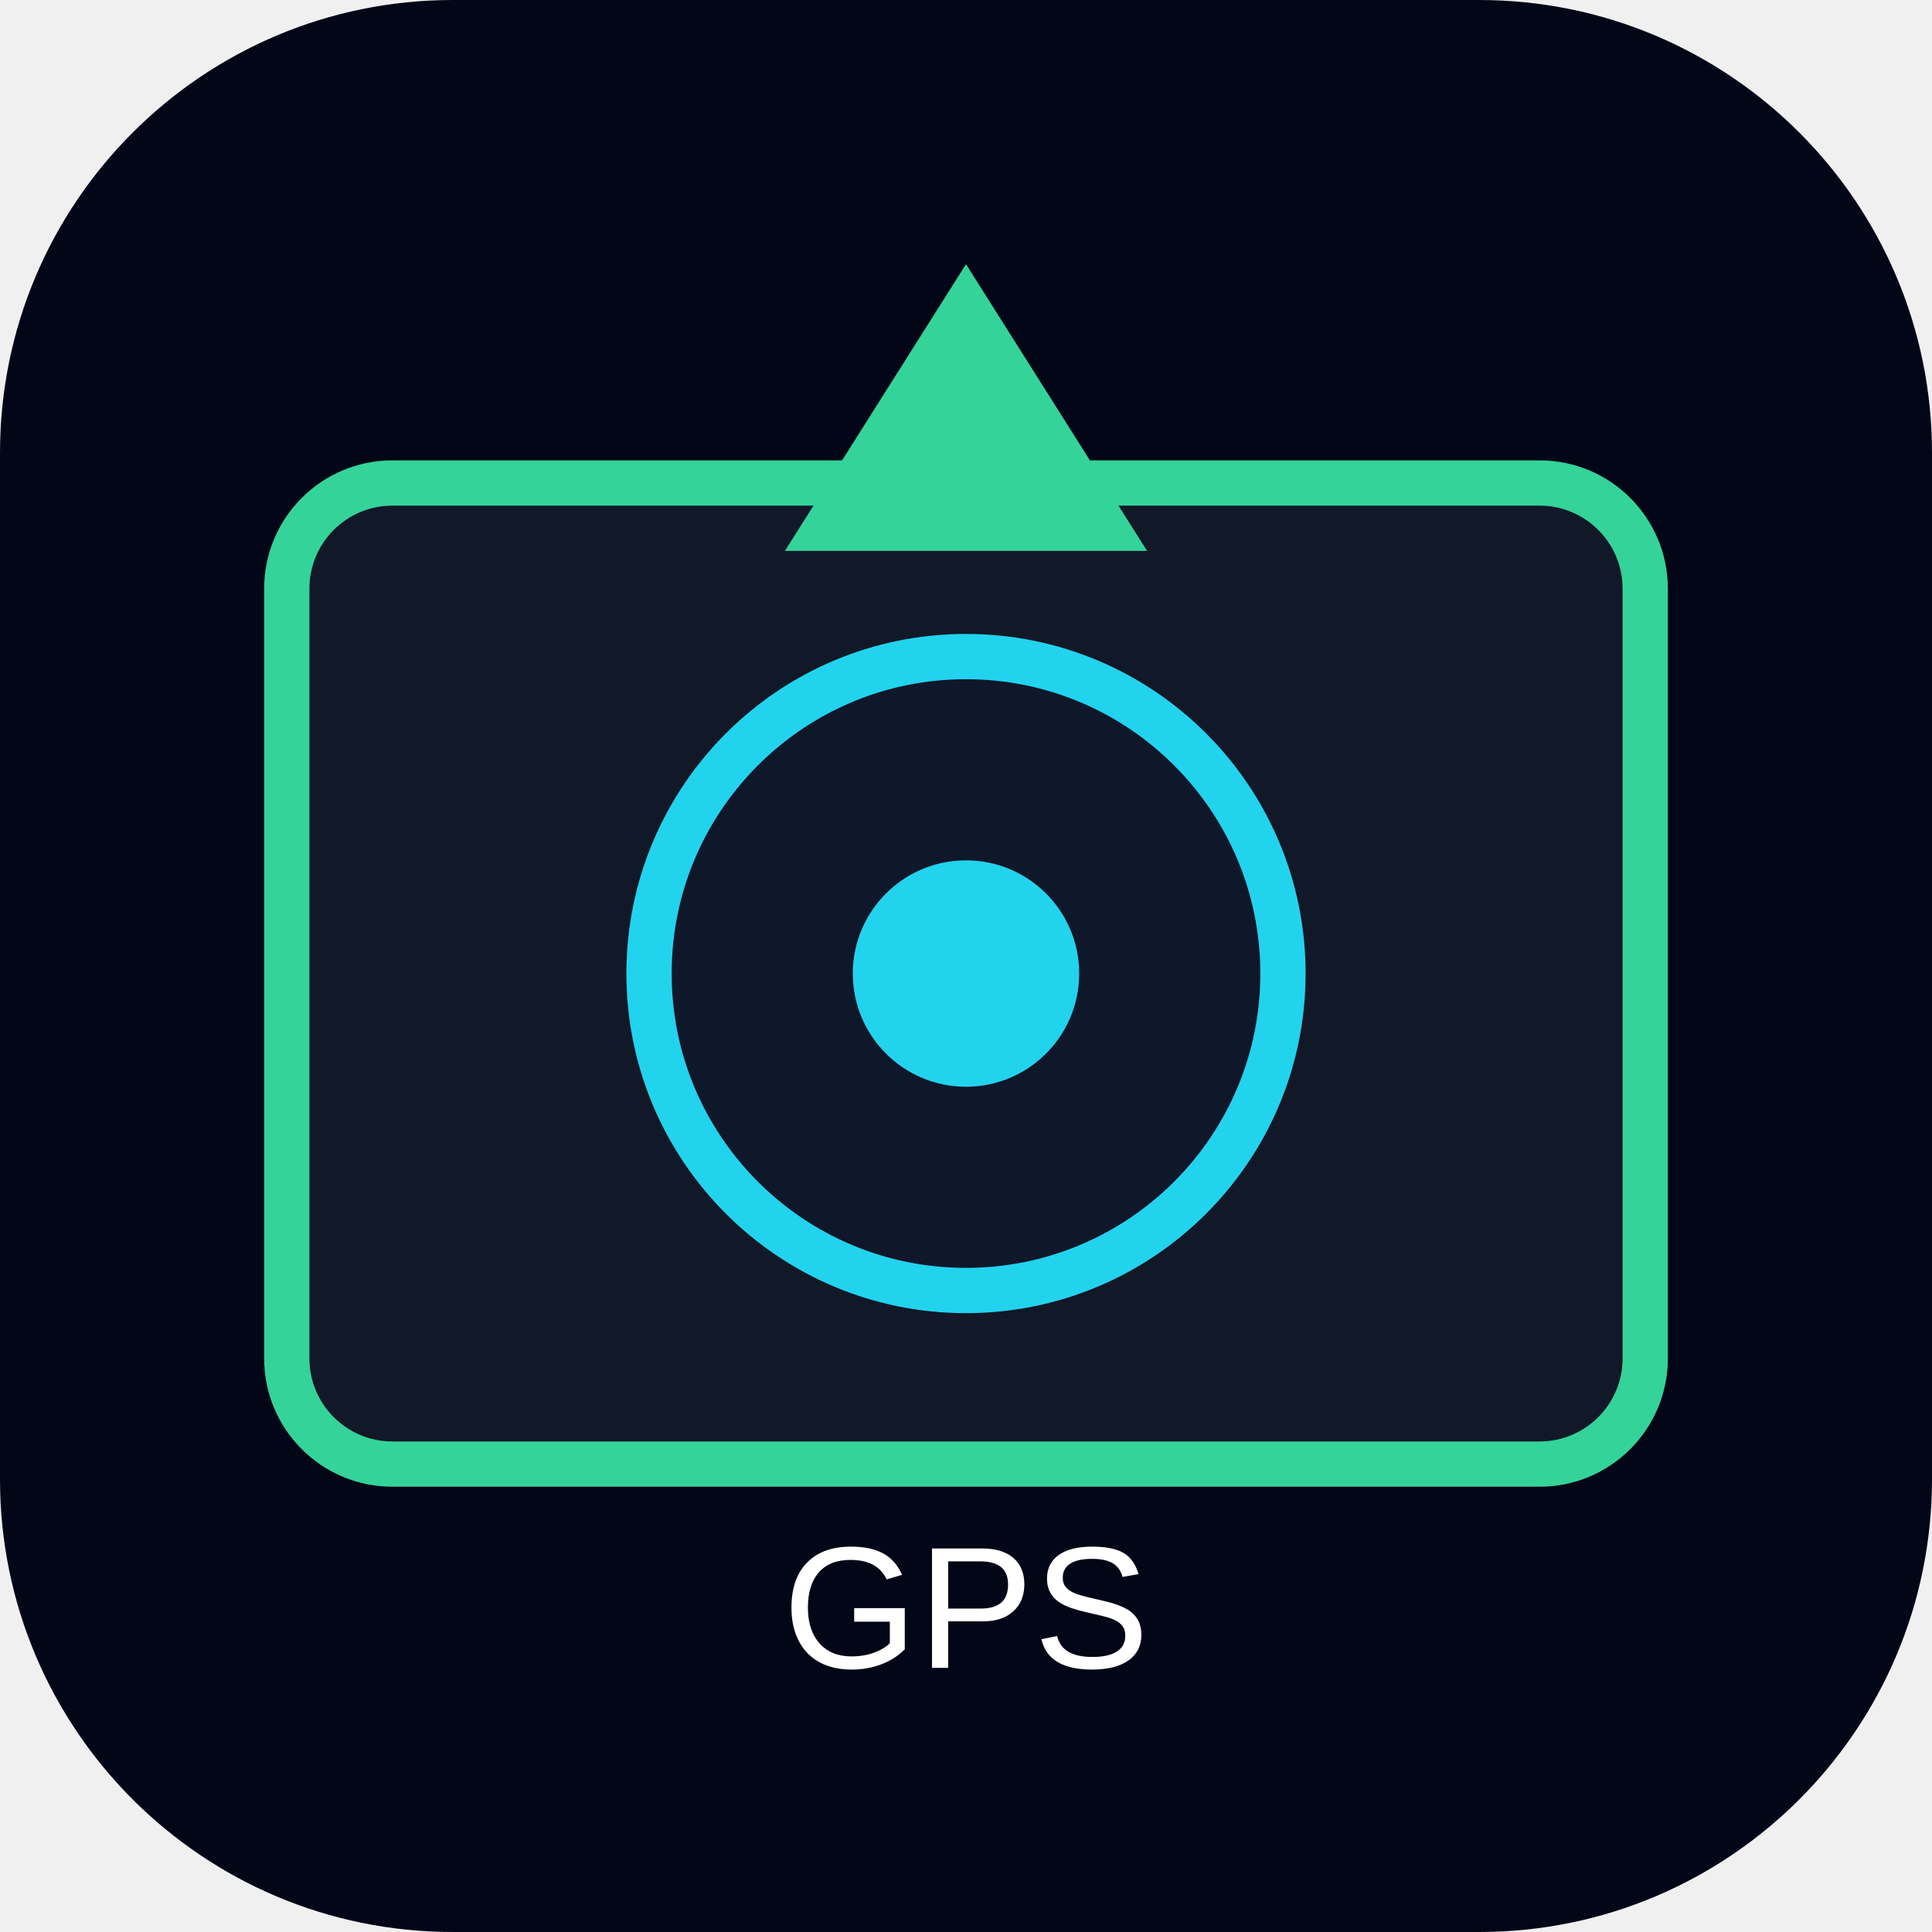
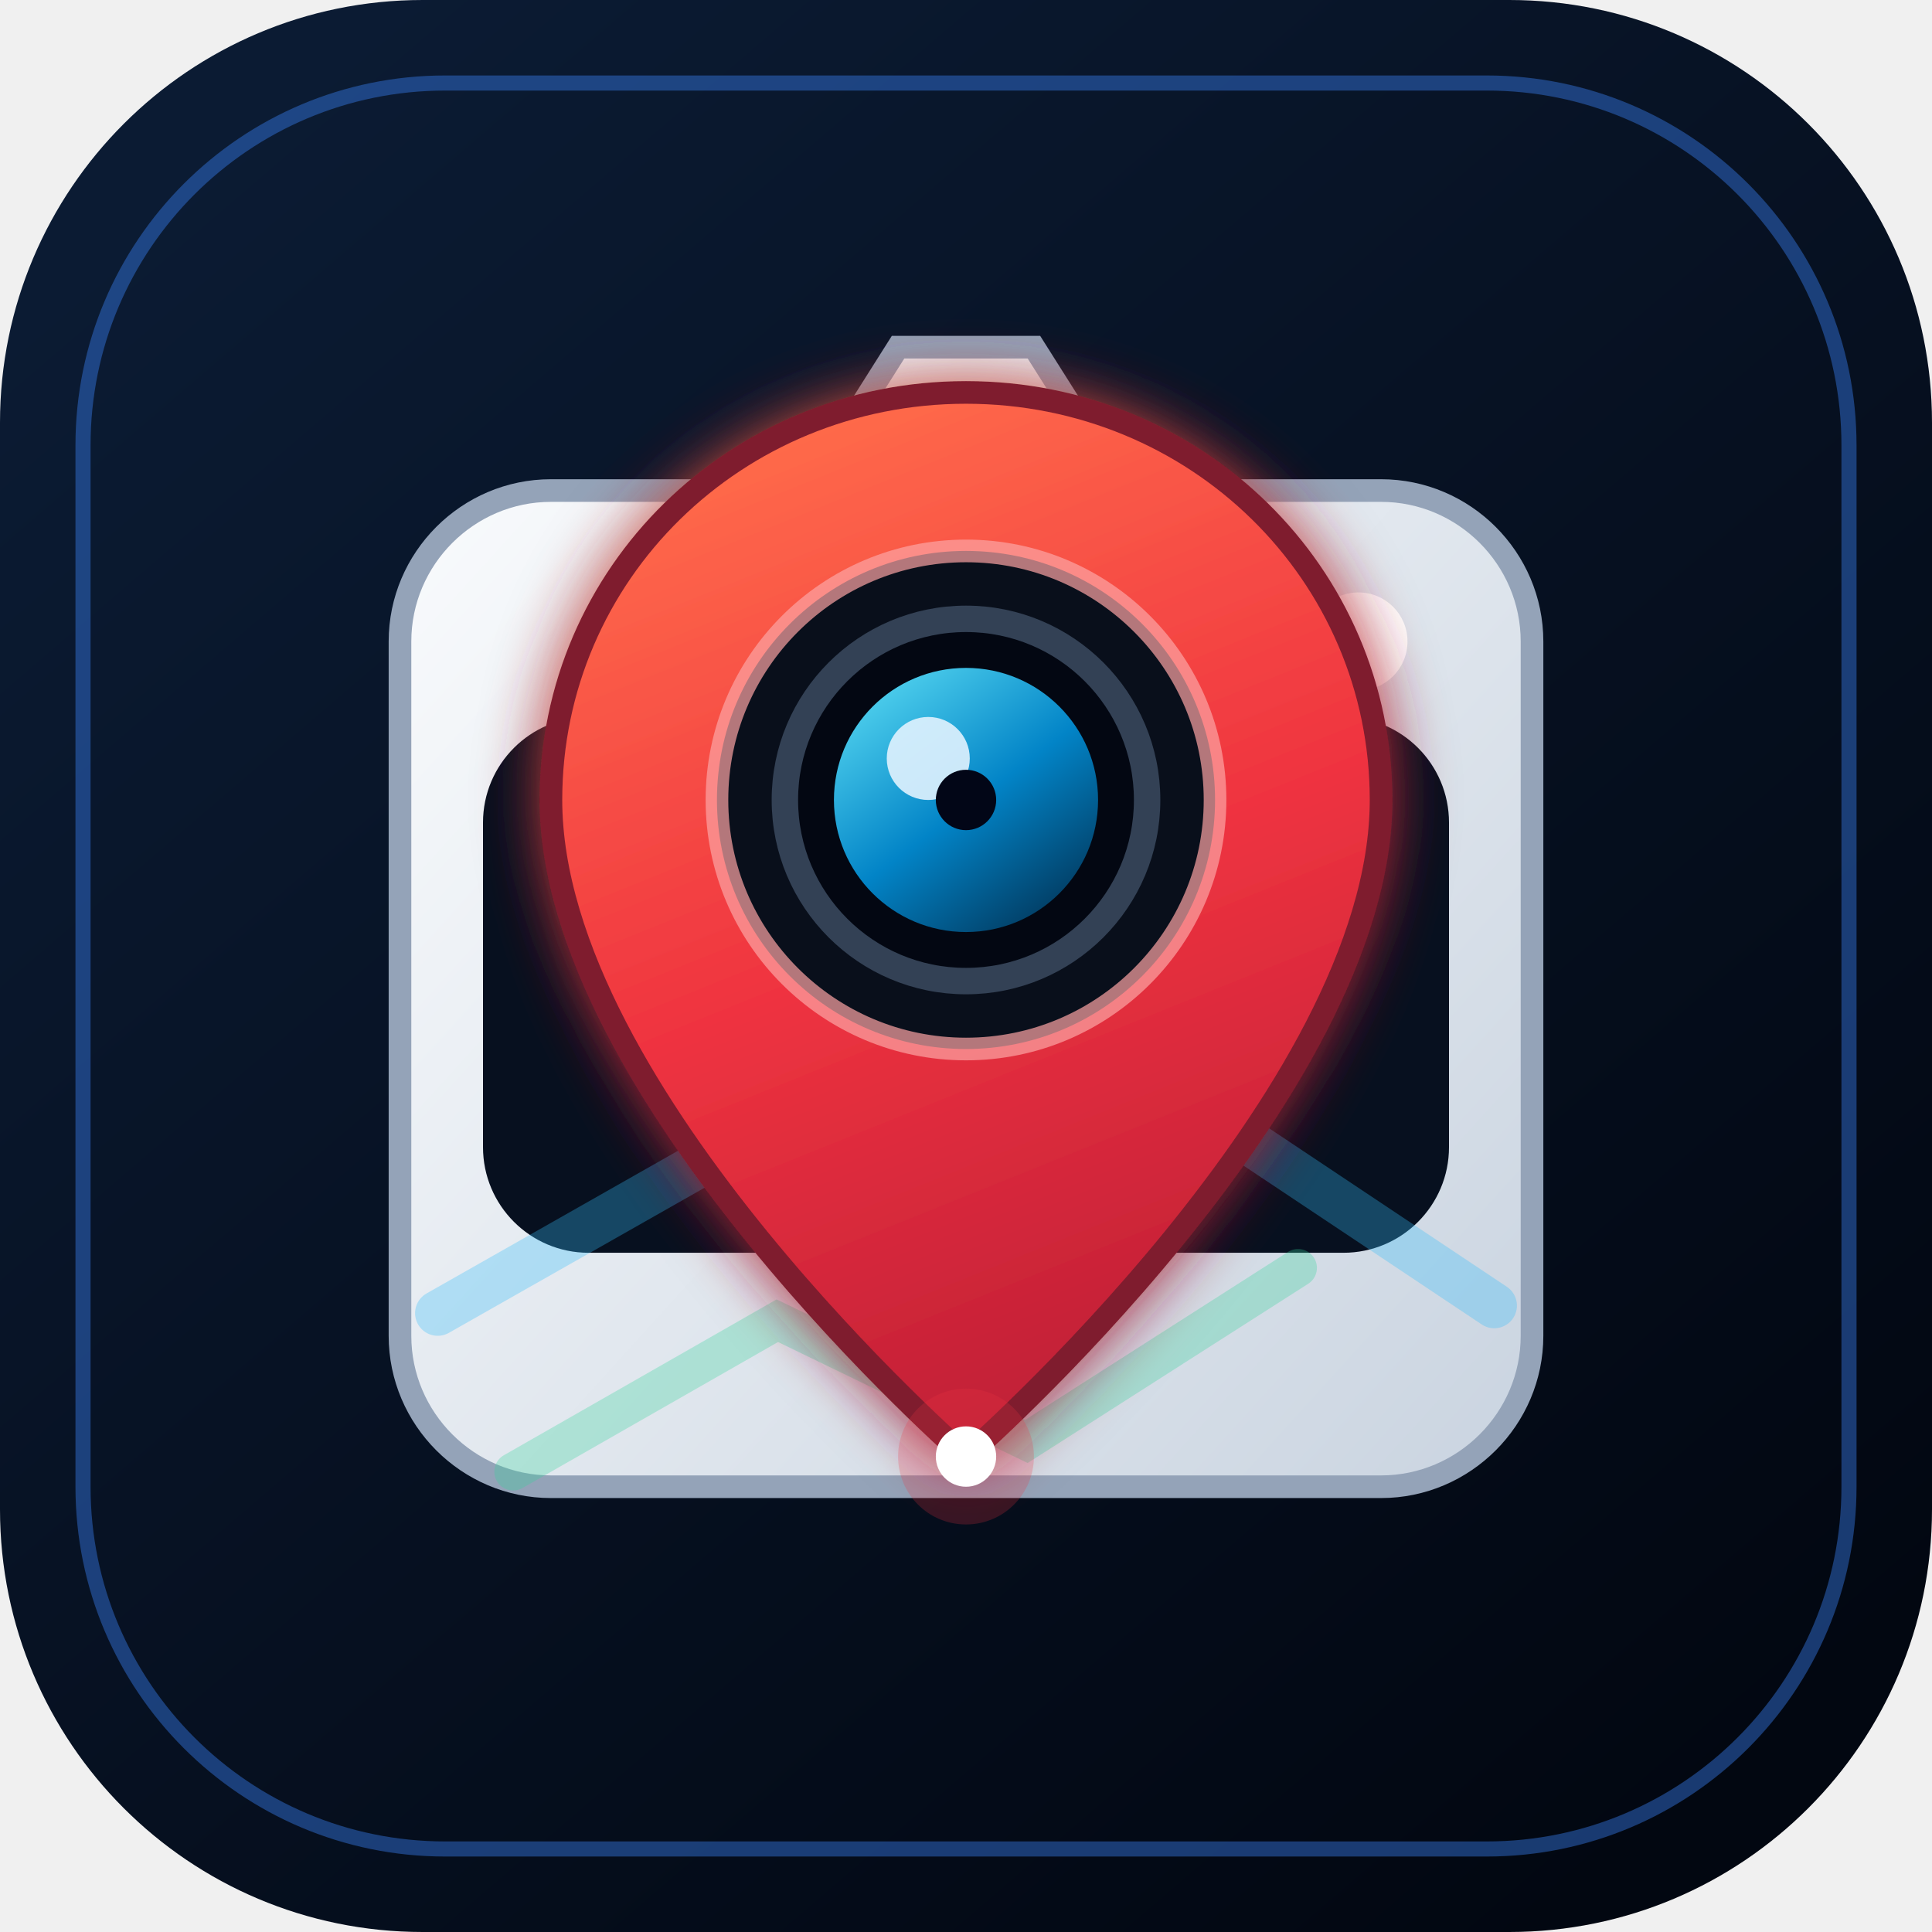
<svg xmlns="http://www.w3.org/2000/svg" width="512" height="512" viewBox="0 0 512 512" fill="none">
-   <rect width="512" height="512" rx="120" fill="#020617" />
-   <rect x="76" y="128" width="360" height="260" rx="28" fill="#111827" stroke="#34d399" stroke-width="12" />
-   <circle cx="256" cy="258" r="84" fill="#0f172a" stroke="#22d3ee" stroke-width="12" />
-   <circle cx="256" cy="258" r="30" fill="#22d3ee" />
-   <path d="M256 70L304 146H208L256 70Z" fill="#34d399" />
-   <text x="256" y="442" fill="white" font-size="46" text-anchor="middle" font-family="Arial, sans-serif">GPS</text>
+   <defs>
+     <linearGradient id="bg" x1="64" y1="32" x2="448" y2="480" gradientUnits="userSpaceOnUse">
+       <stop stop-color="#0B1B33" />
+       <stop offset="1" stop-color="#020711" />
+     </linearGradient>
+     <linearGradient id="body" x1="116" y1="132" x2="396" y2="386" gradientUnits="userSpaceOnUse">
+       <stop stop-color="#F8FAFC" />
+       <stop offset="1" stop-color="#CBD5E1" />
+     </linearGradient>
+     <linearGradient id="pin" x1="210" y1="112" x2="318" y2="380" gradientUnits="userSpaceOnUse">
+       <stop stop-color="#FF6B4A" />
+       <stop offset=".48" stop-color="#EF3340" />
+       <stop offset="1" stop-color="#B91C35" />
+     </linearGradient>
+     <linearGradient id="lens" x1="224" y1="172" x2="294" y2="266" gradientUnits="userSpaceOnUse">
+       <stop stop-color="#67E8F9" />
+       <stop offset=".45" stop-color="#0284C7" />
+       <stop offset="1" stop-color="#020617" />
+     </linearGradient>
+     <filter id="glow" x="-50%" y="-50%" width="200%" height="200%">
+       <feGaussianBlur stdDeviation="8" result="blur" />
+       <feMerge>
+         <feMergeNode in="blur" />
+         <feMergeNode in="SourceGraphic" />
+       </feMerge>
+     </filter>
+   </defs>
+   <rect width="512" height="512" rx="112" fill="url(#bg)" />
+   <rect x="22" y="22" width="468" height="468" rx="96" stroke="#3B82F6" stroke-opacity=".42" stroke-width="4" />
+   <path d="M106 170c0-22 18-40 40-40h68l24-38h36l24 38h68c22 0 40 18 40 40v184c0 22-18 40-40 40H146c-22 0-40-18-40-40V170Z" fill="url(#body)" stroke="#94A3B8" stroke-width="6" />
+   <rect x="128" y="190" width="256" height="142" rx="28" fill="#07101F" />
+   <circle cx="360" cy="170" r="13" fill="#FFFFFF" />
+   <path d="M116 348l74-42 66 34 68-42 72 48" stroke="#38BDF8" stroke-opacity=".32" stroke-width="12" stroke-linecap="round" />
+   <path d="M136 390l70-40 66 32 72-46" stroke="#34D399" stroke-opacity=".3" stroke-width="10" stroke-linecap="round" />
+   <g filter="url(#glow)">
+     <path d="M256 104c-61 0-110 48-110 108 0 78 110 174 110 174s110-96 110-174c0-60-49-108-110-108Z" fill="url(#pin)" stroke="#7F1D2D" stroke-width="6" />
+   </g>
+   <circle cx="256" cy="212" r="66" fill="#090F1B" stroke="#FCA5A5" stroke-opacity=".7" stroke-width="6" />
+   <circle cx="256" cy="212" r="48" fill="#030712" stroke="#334155" stroke-width="7" />
+   <circle cx="256" cy="212" r="35" fill="url(#lens)" />
+   <circle cx="246" cy="201" r="11" fill="#E0F2FE" fill-opacity=".9" />
+   <circle cx="256" cy="212" r="8" fill="#020617" />
+   <circle cx="256" cy="386" r="18" fill="#EF3340" fill-opacity=".22" />
+   <circle cx="256" cy="386" r="8" fill="#FFFFFF" />
</svg>
